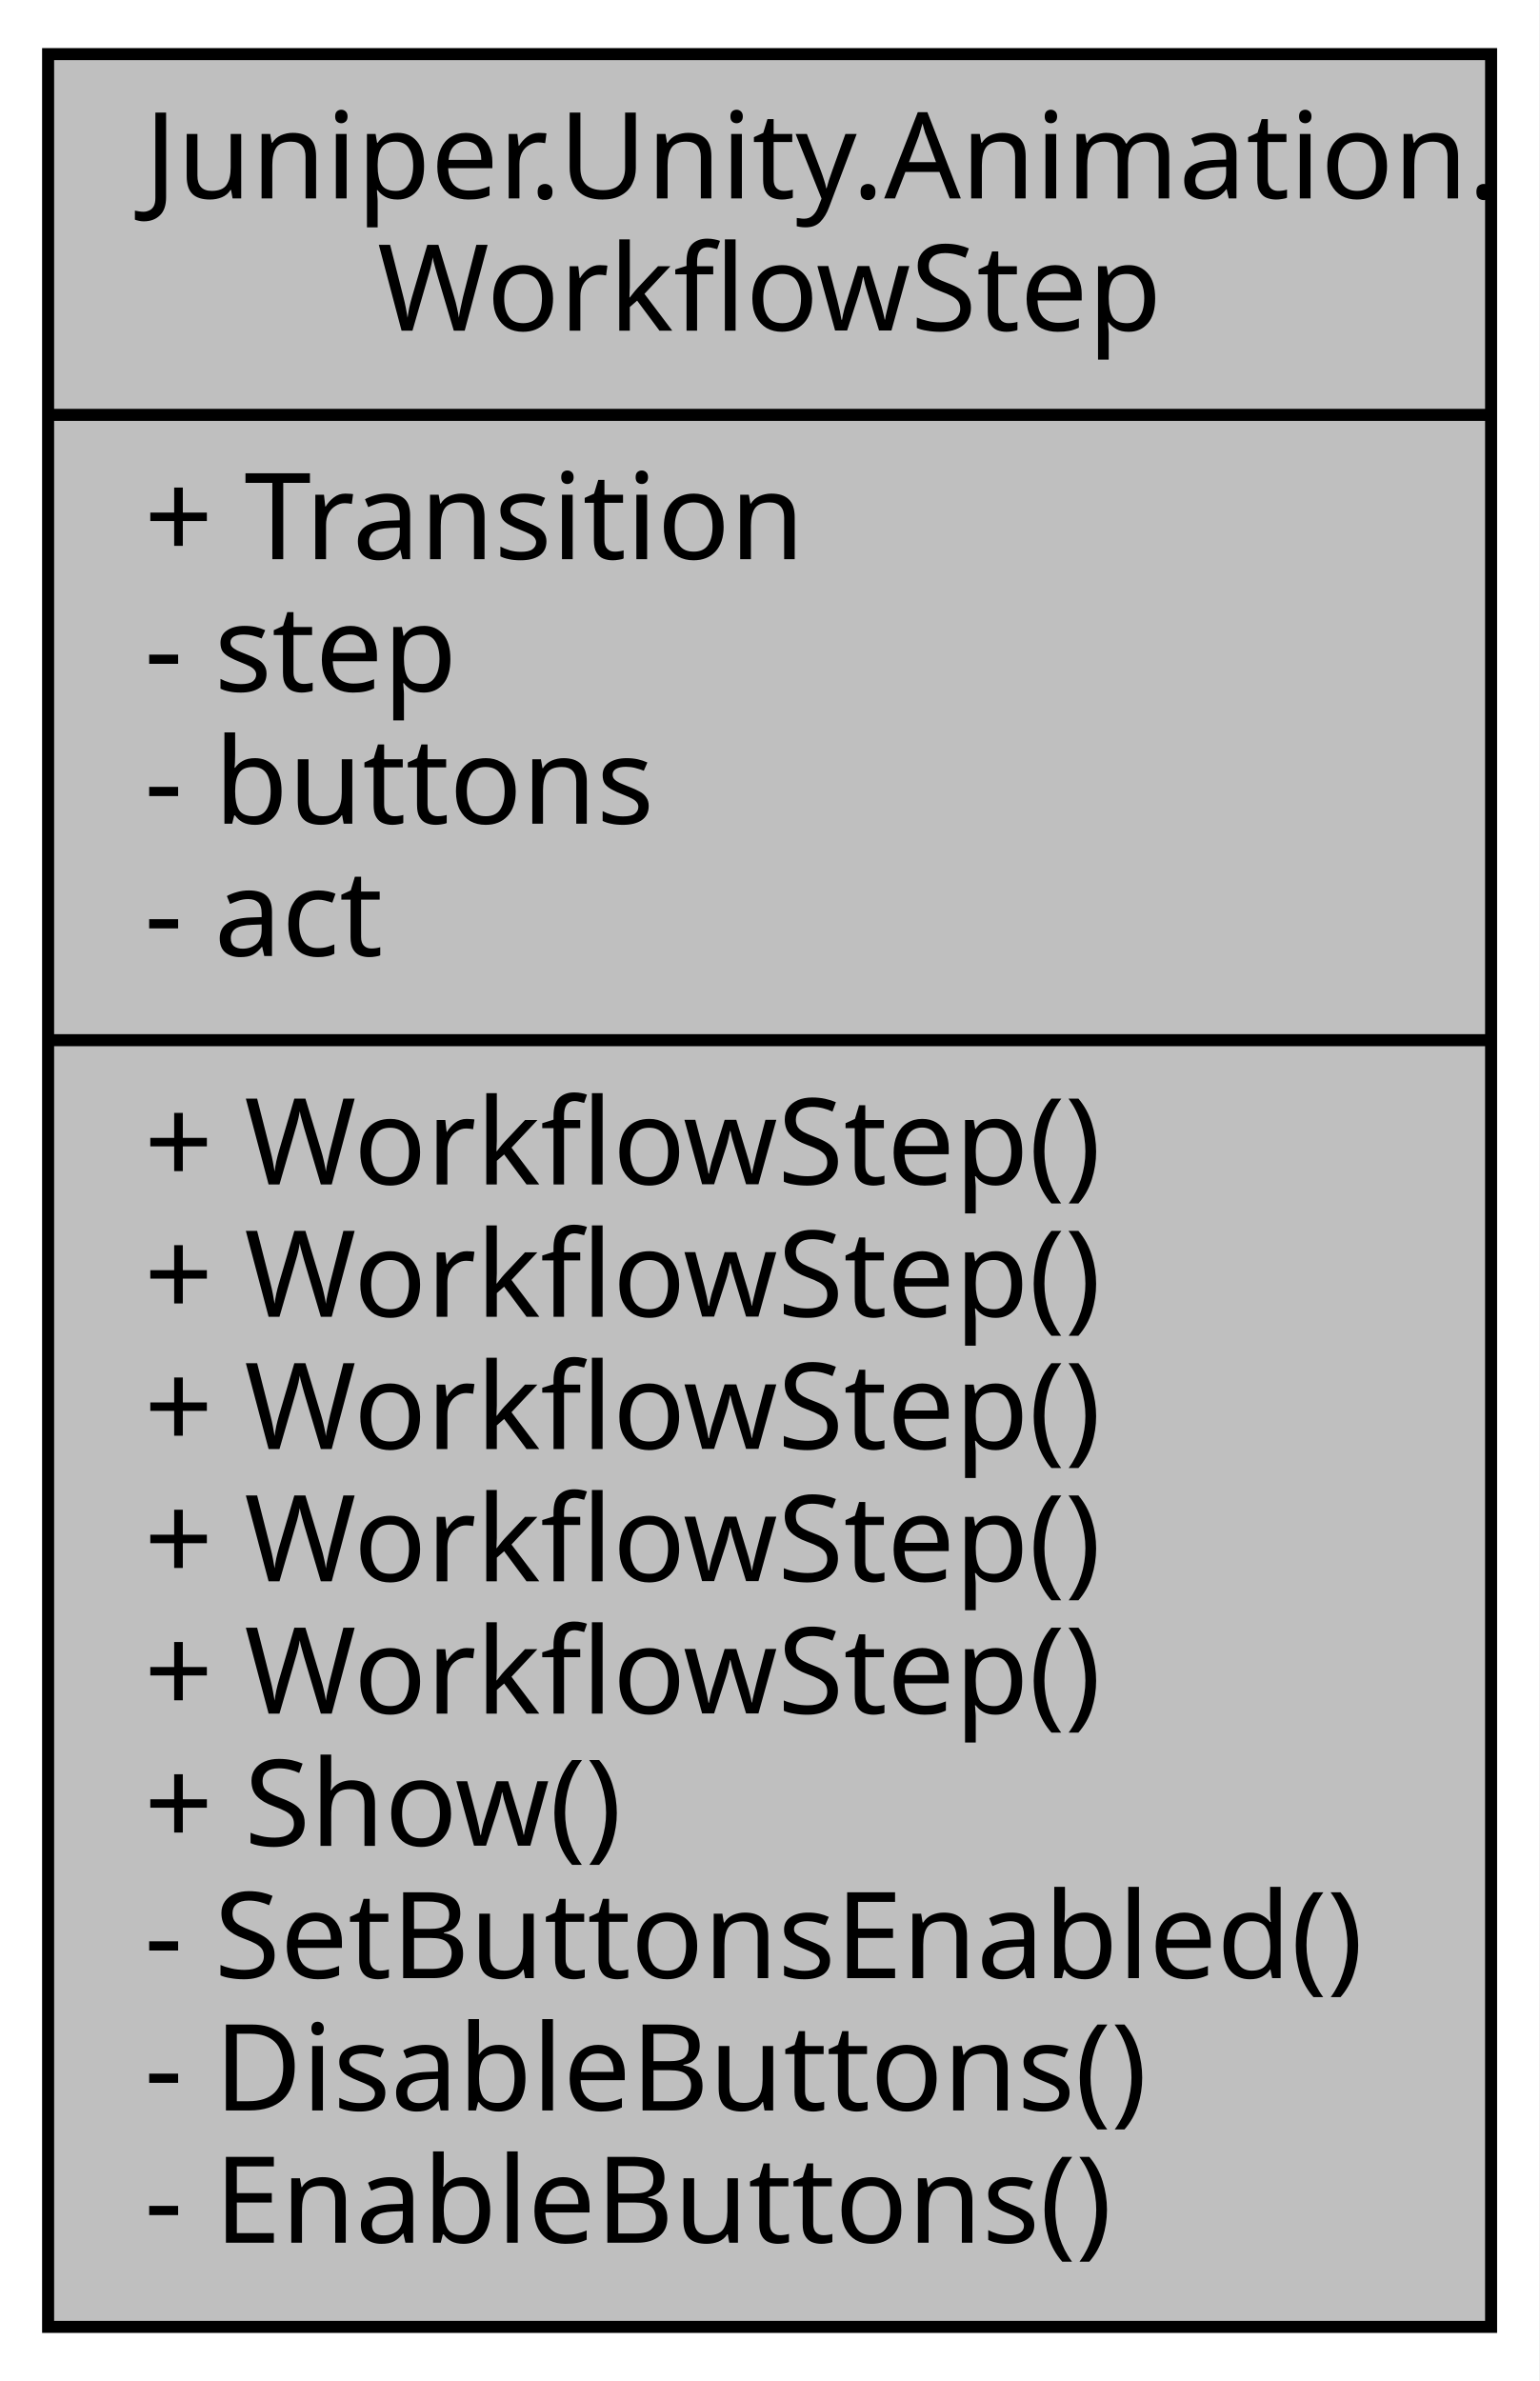
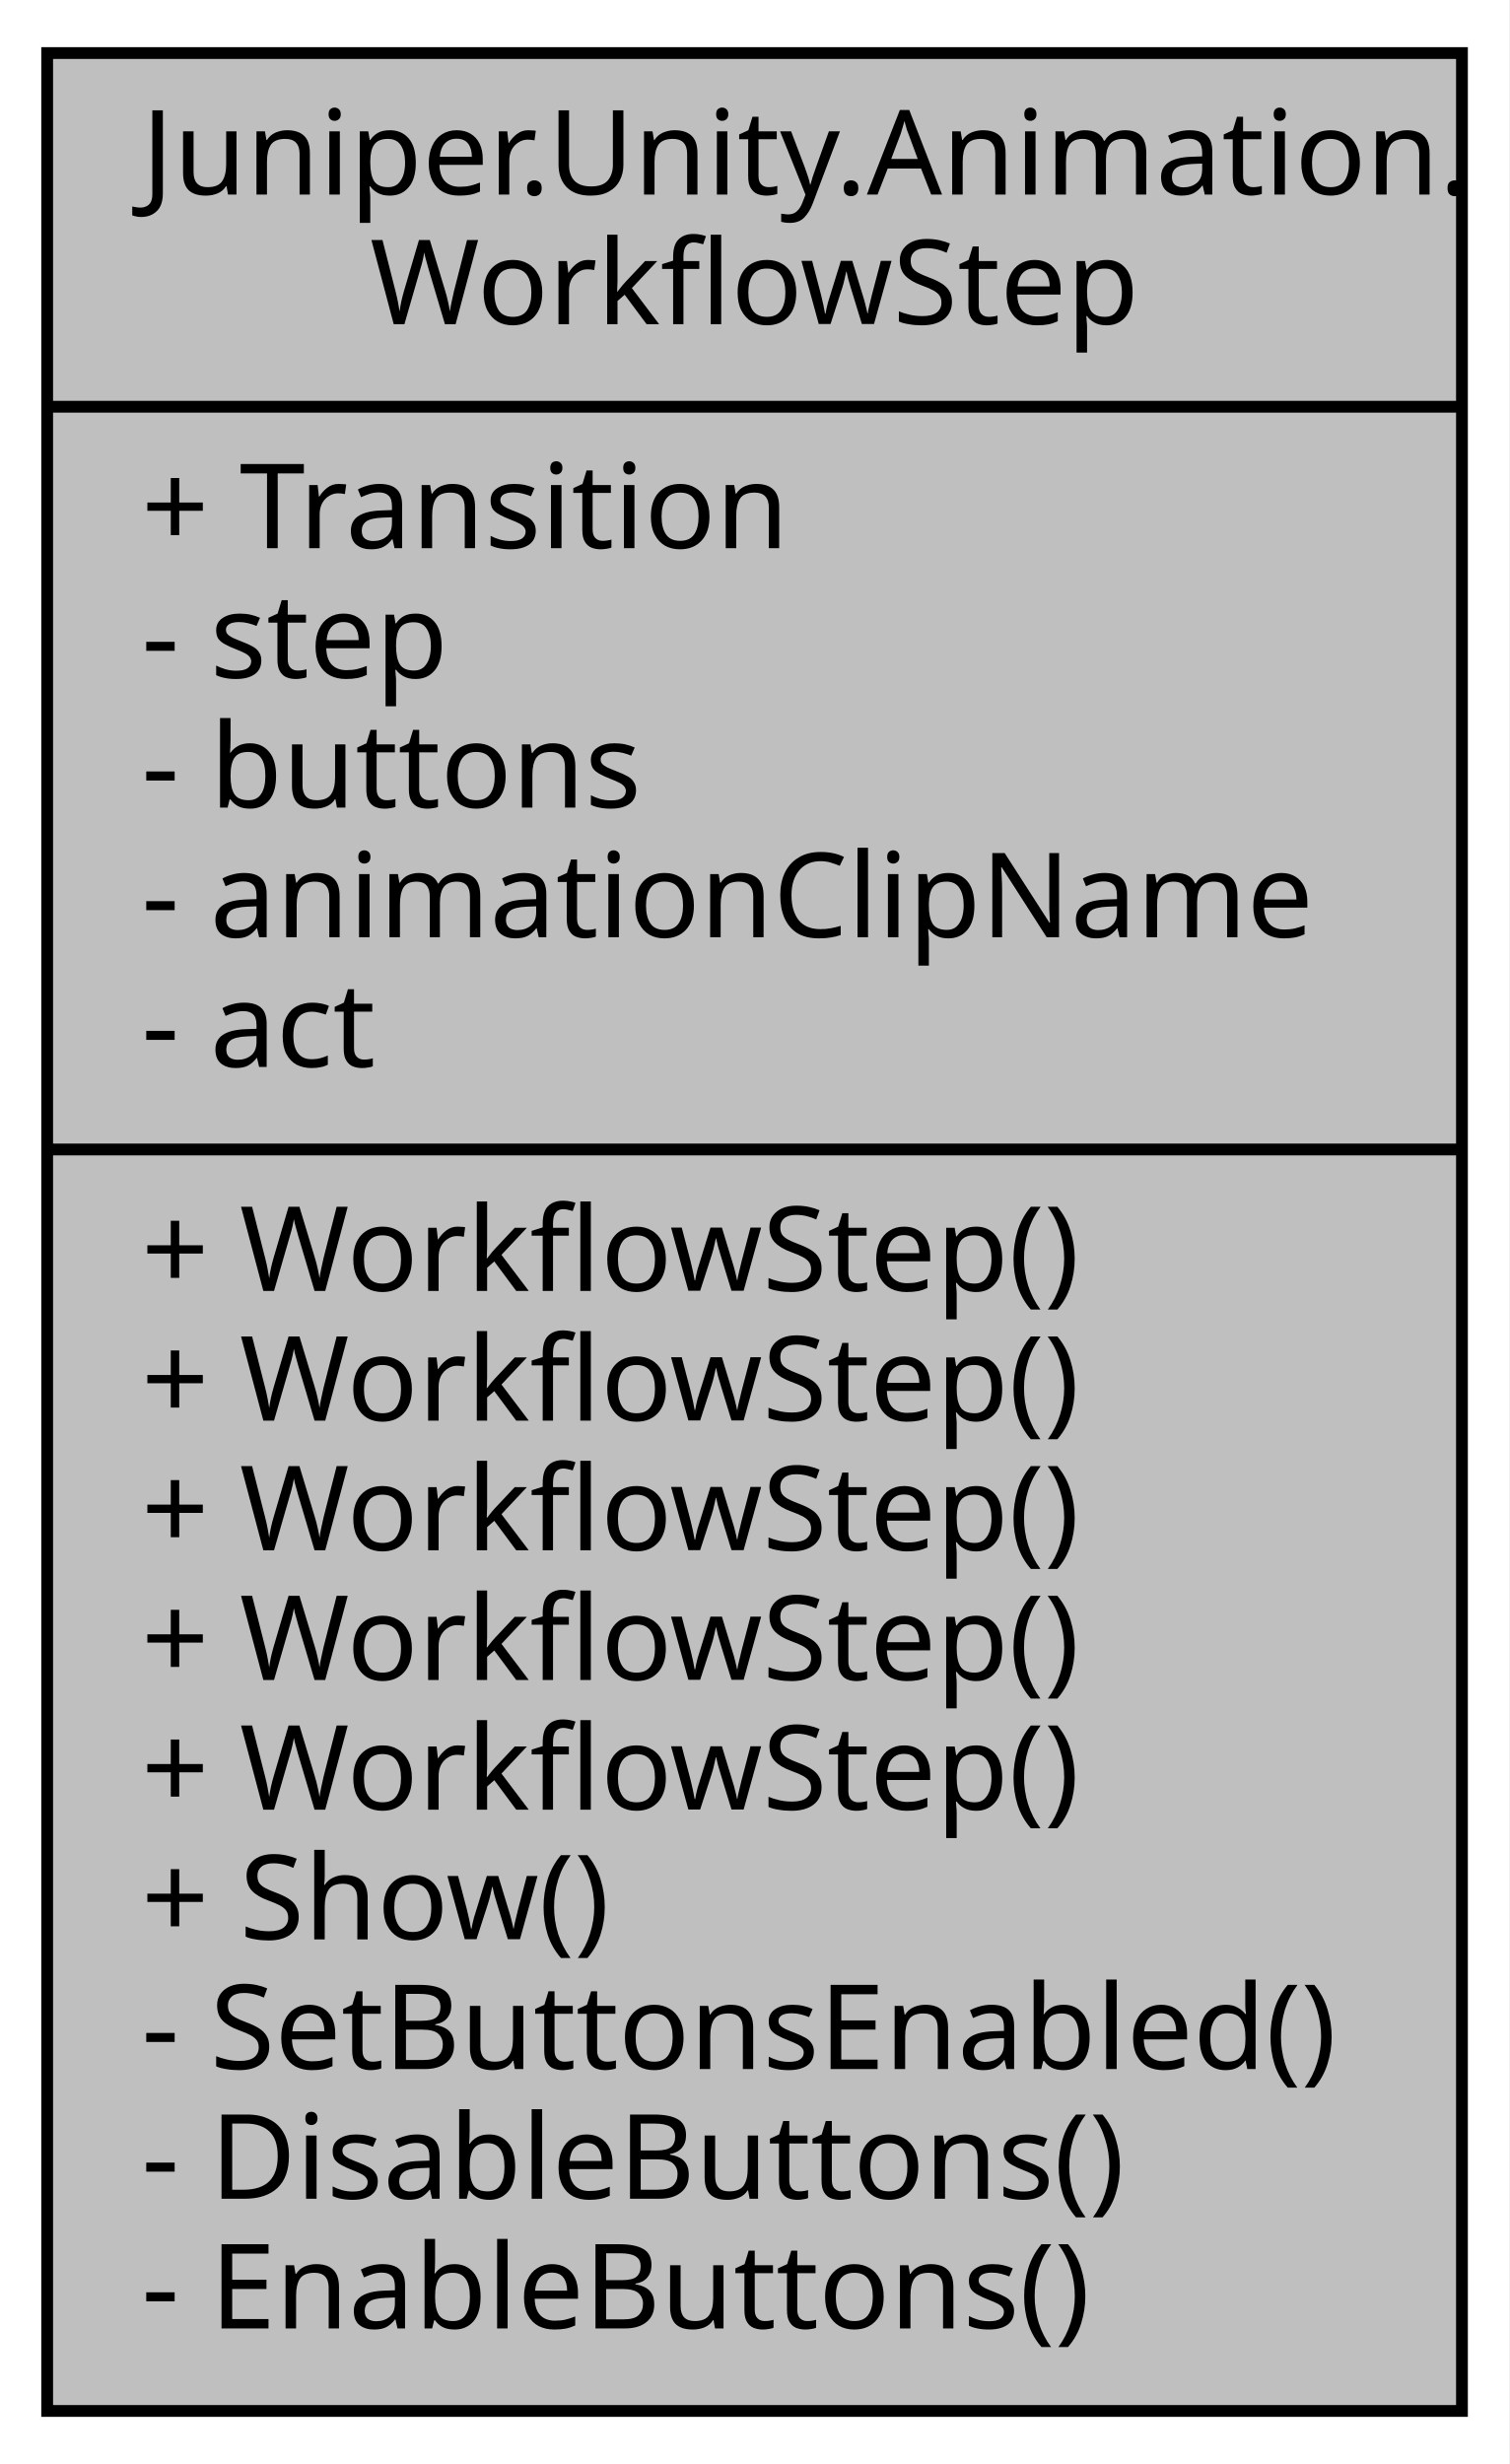
- <svg xmlns="http://www.w3.org/2000/svg" xmlns:xlink="http://www.w3.org/1999/xlink" width="128pt" height="198pt" viewBox="0.00 0.00 128.00 198.00">
-   <g id="graph0" class="graph" transform="scale(1 1) rotate(0) translate(4 194)">
-     <polygon fill="white" stroke="none" points="-4,4 -4,-194 124,-194 124,4 -4,4" />
+ <svg xmlns="http://www.w3.org/2000/svg" xmlns:xlink="http://www.w3.org/1999/xlink" width="128pt" height="209pt" viewBox="0.00 0.00 128.00 209.00">
+   <g id="graph0" class="graph" transform="scale(1 1) rotate(0) translate(4 205)">
+     <polygon fill="white" stroke="none" points="-4,4 -4,-205 124,-205 124,4 -4,4" />
    <g id="node1" class="node">
      <g id="a_node1">
        <a xlink:title="A series of workflow steps can be used to show different UI elements and have other transitions and l...">
-           <polygon fill="#bfbfbf" stroke="black" points="0,-0.5 0,-189.5 120,-189.5 120,-0.5 0,-0.5" />
-           <text text-anchor="start" x="8" y="-177.5" font-family="SegoeUI" font-size="10.00">Juniper.Unity.Animation.</text>
-           <text text-anchor="middle" x="60" y="-166.5" font-family="SegoeUI" font-size="10.00">WorkflowStep</text>
-           <polyline fill="none" stroke="black" points="0,-159.5 120,-159.5 " />
-           <text text-anchor="start" x="8" y="-147.5" font-family="SegoeUI" font-size="10.00">+ Transition</text>
-           <text text-anchor="start" x="8" y="-136.5" font-family="SegoeUI" font-size="10.00">- step</text>
-           <text text-anchor="start" x="8" y="-125.5" font-family="SegoeUI" font-size="10.00">- buttons</text>
+           <polygon fill="#bfbfbf" stroke="black" points="0,-0.5 0,-200.5 120,-200.5 120,-0.5 0,-0.5" />
+           <text text-anchor="start" x="8" y="-188.5" font-family="SegoeUI" font-size="10.00">Juniper.Unity.Animation.</text>
+           <text text-anchor="middle" x="60" y="-177.5" font-family="SegoeUI" font-size="10.00">WorkflowStep</text>
+           <polyline fill="none" stroke="black" points="0,-170.5 120,-170.5 " />
+           <text text-anchor="start" x="8" y="-158.5" font-family="SegoeUI" font-size="10.00">+ Transition</text>
+           <text text-anchor="start" x="8" y="-147.5" font-family="SegoeUI" font-size="10.00">- step</text>
+           <text text-anchor="start" x="8" y="-136.5" font-family="SegoeUI" font-size="10.00">- buttons</text>
+           <text text-anchor="start" x="8" y="-125.5" font-family="SegoeUI" font-size="10.00">- animationClipName</text>
          <text text-anchor="start" x="8" y="-114.5" font-family="SegoeUI" font-size="10.00">- act</text>
          <polyline fill="none" stroke="black" points="0,-107.5 120,-107.5 " />
          <text text-anchor="start" x="8" y="-95.5" font-family="SegoeUI" font-size="10.00">+ WorkflowStep()</text>
          <text text-anchor="start" x="8" y="-84.5" font-family="SegoeUI" font-size="10.00">+ WorkflowStep()</text>
          <text text-anchor="start" x="8" y="-73.5" font-family="SegoeUI" font-size="10.00">+ WorkflowStep()</text>
          <text text-anchor="start" x="8" y="-62.5" font-family="SegoeUI" font-size="10.00">+ WorkflowStep()</text>
          <text text-anchor="start" x="8" y="-51.5" font-family="SegoeUI" font-size="10.00">+ WorkflowStep()</text>
          <text text-anchor="start" x="8" y="-40.5" font-family="SegoeUI" font-size="10.00">+ Show()</text>
          <text text-anchor="start" x="8" y="-29.5" font-family="SegoeUI" font-size="10.00">- SetButtonsEnabled()</text>
          <text text-anchor="start" x="8" y="-18.5" font-family="SegoeUI" font-size="10.00">- DisableButtons()</text>
          <text text-anchor="start" x="8" y="-7.5" font-family="SegoeUI" font-size="10.00">- EnableButtons()</text>
        </a>
      </g>
    </g>
  </g>
</svg>
